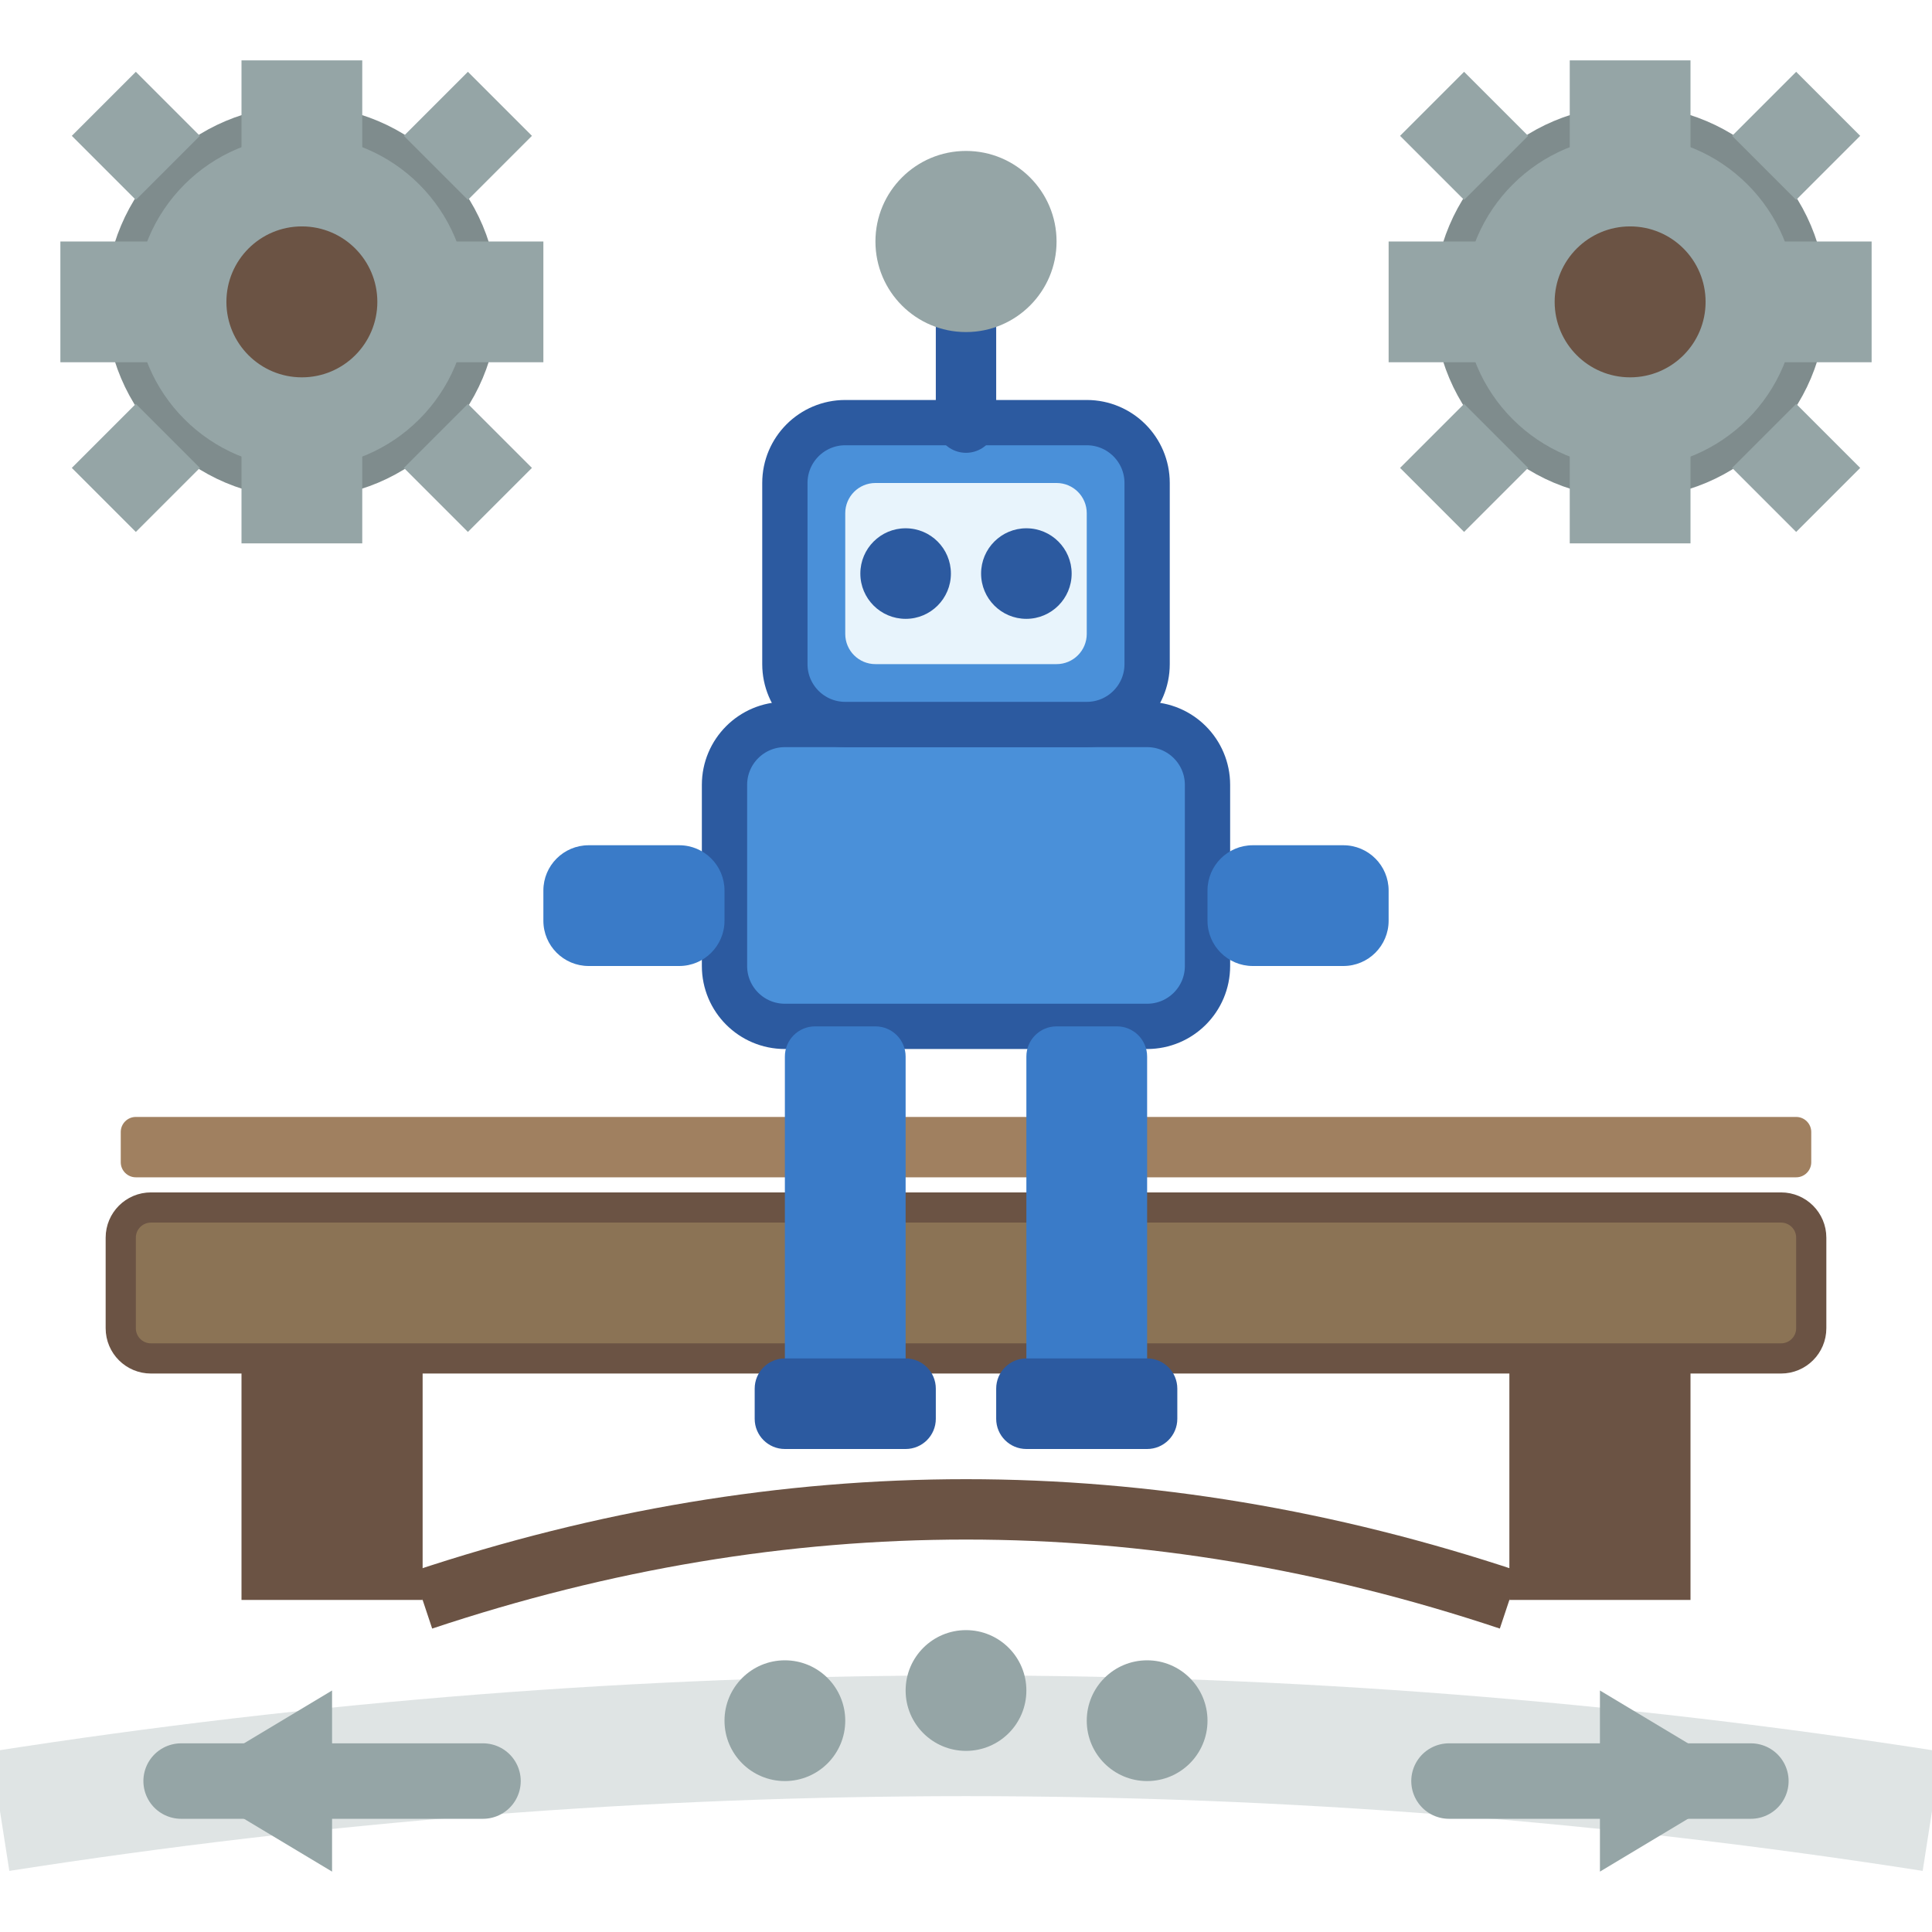
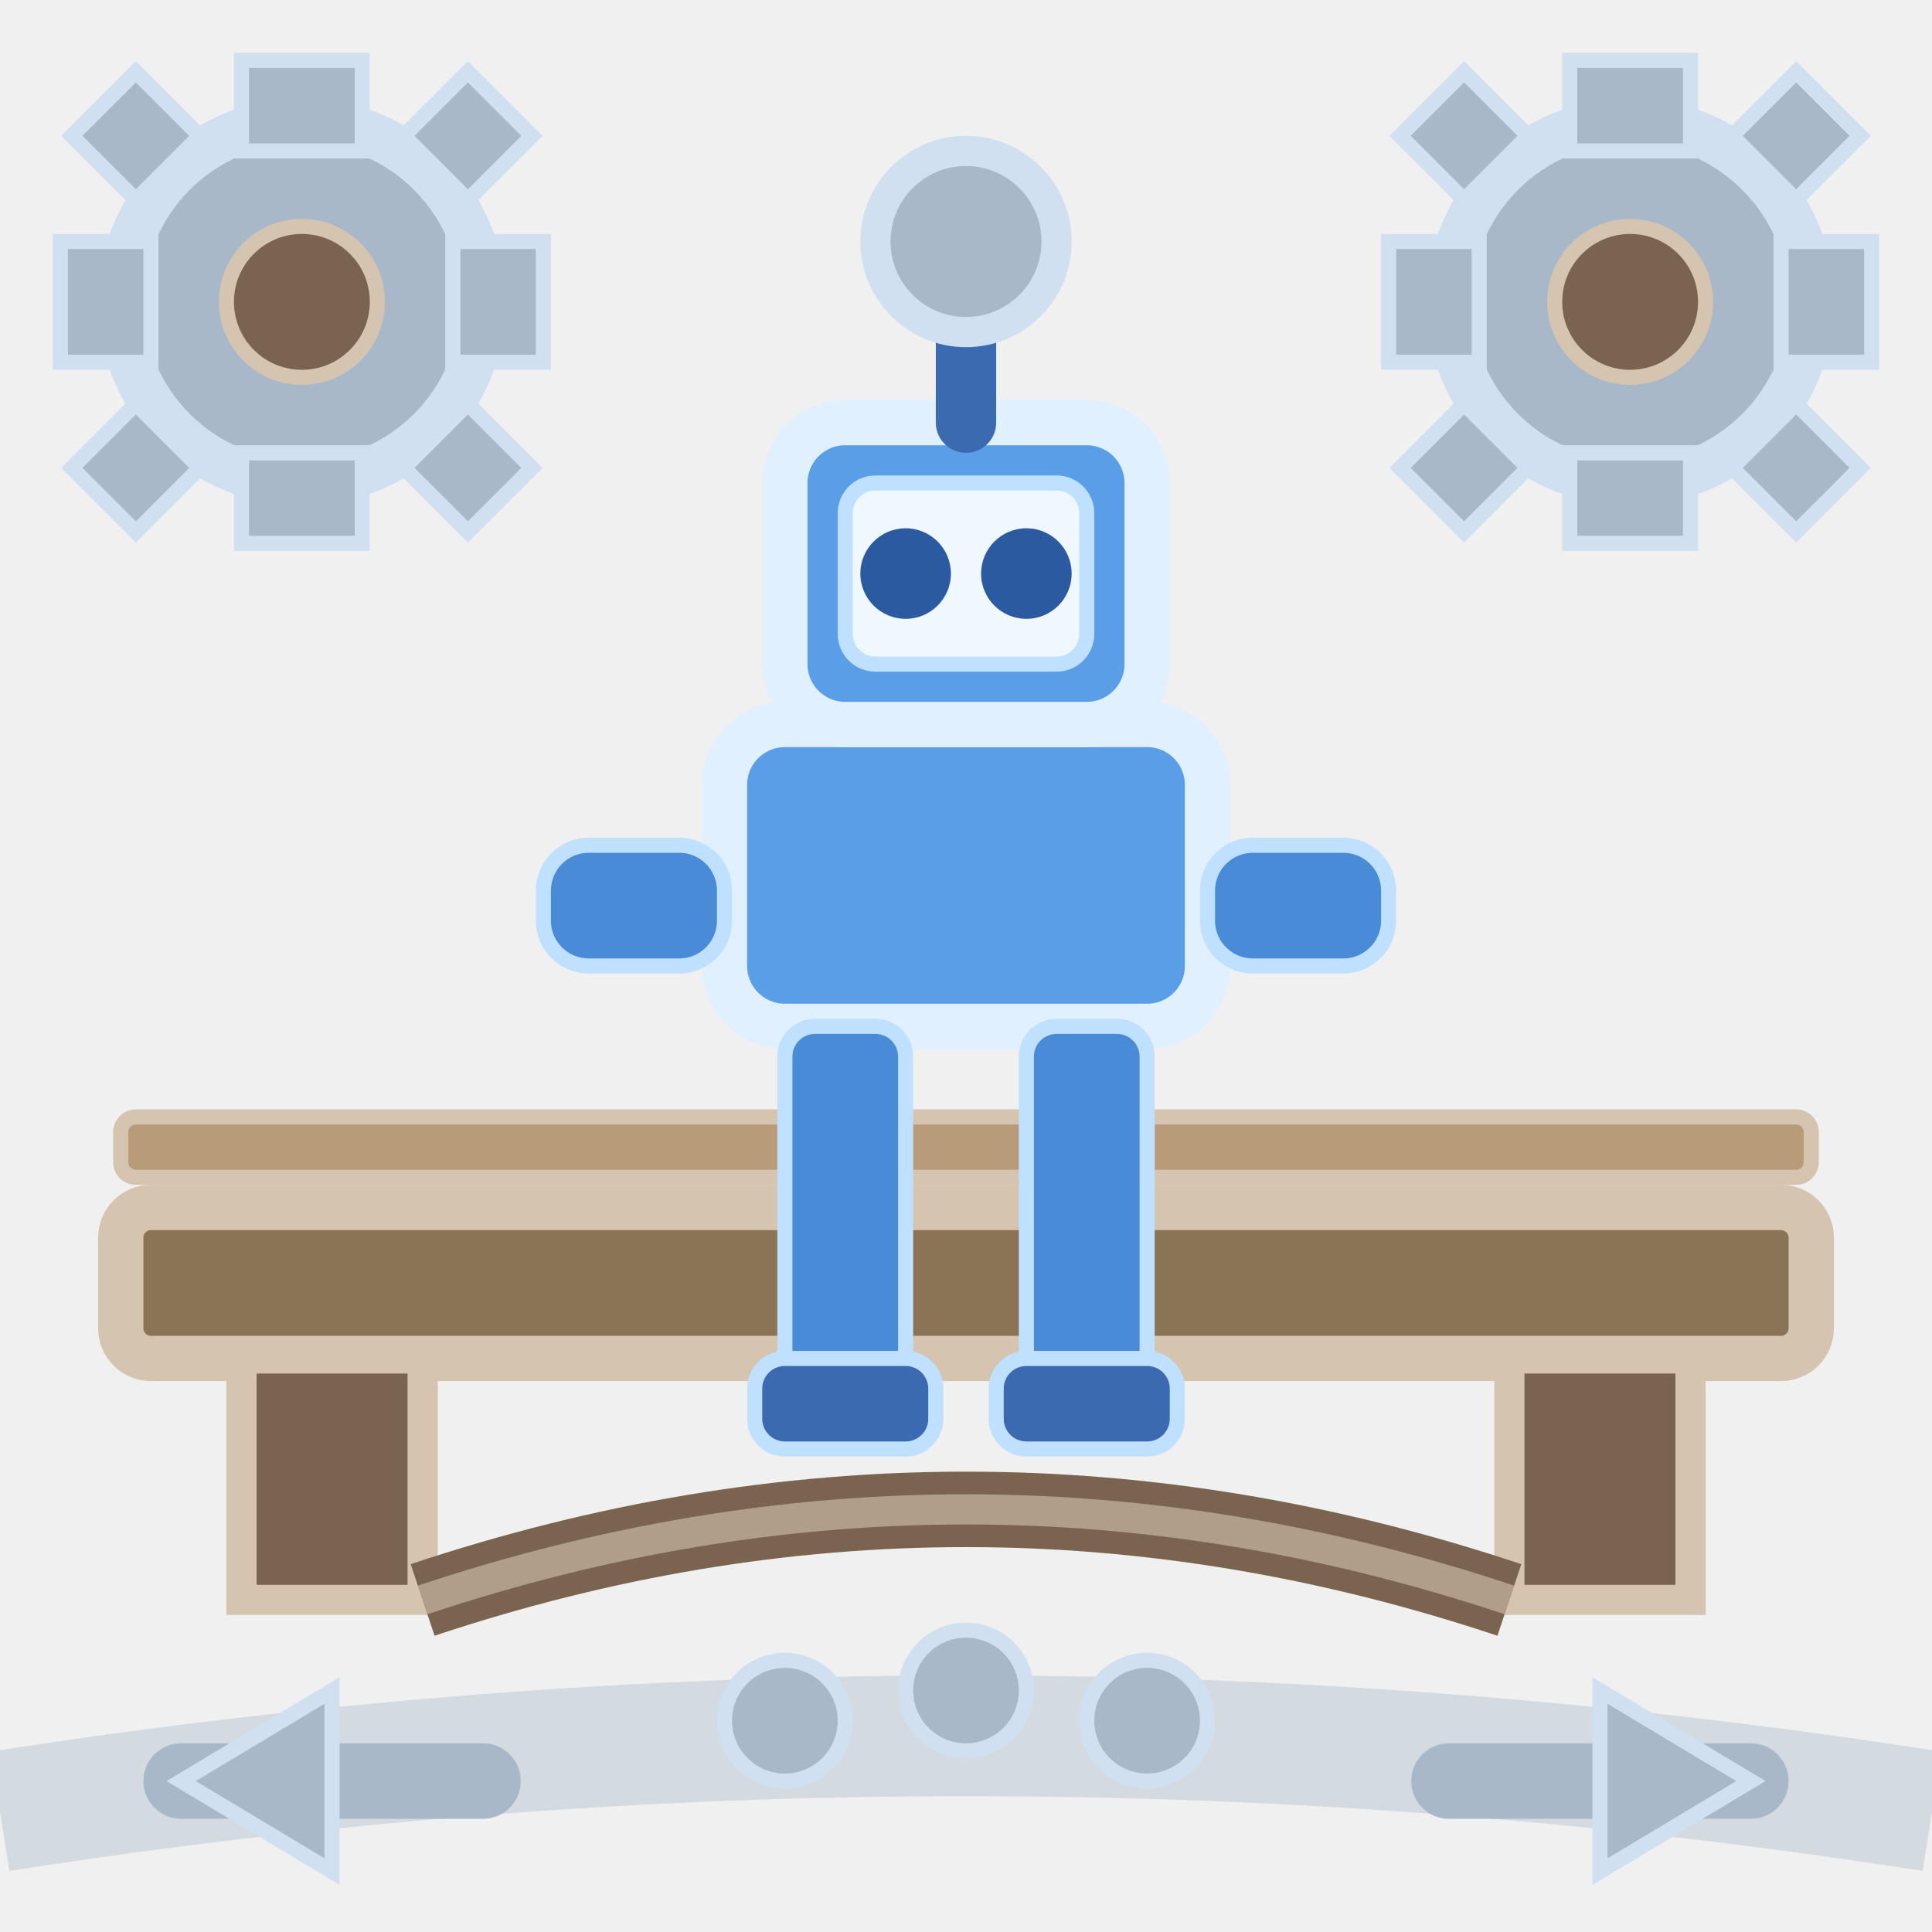
<svg xmlns="http://www.w3.org/2000/svg" width="64" height="64" viewBox="0 0 64 64">
-   <rect width="64" height="64" fill="#ffffff" />
-   <rect x="4" y="40" width="56" height="5" rx="1" fill="#8b7355" stroke="#6b5344" stroke-width="1" />
-   <rect x="4" y="37" width="56" height="2" rx="0.5" fill="#a08060" />
-   <rect x="8" y="45" width="6" height="8" fill="#6b5344" />
-   <rect x="50" y="45" width="6" height="8" fill="#6b5344" />
-   <path d="M 14 53 Q 32 47 50 53" fill="none" stroke="#6b5344" stroke-width="2" />
-   <rect x="24" y="24" width="16" height="10" rx="2" fill="#4a90d9" stroke="#2c5aa0" stroke-width="1.5" />
-   <rect x="26" y="14" width="12" height="10" rx="2" fill="#4a90d9" stroke="#2c5aa0" stroke-width="1.5" />
-   <rect x="28" y="16" width="8" height="6" rx="1" fill="#e8f4fc" />
+   <rect x="4" y="40" width="56" height="5" rx="1" fill="#8b7355" stroke="#d4c4b0" stroke-width="1.5" />
+   <rect x="4" y="37" width="56" height="2" rx="0.5" fill="#b89c7a" stroke="#d4c4b0" stroke-width="0.5" />
+   <rect x="8" y="45" width="6" height="8" fill="#7a6450" stroke="#d4c4b0" stroke-width="1" />
+   <rect x="50" y="45" width="6" height="8" fill="#7a6450" stroke="#d4c4b0" stroke-width="1" />
+   <path d="M 14 53 Q 32 47 50 53" fill="none" stroke="#7a6450" stroke-width="2.5" />
+   <path d="M 14 53 Q 32 47 50 53" fill="none" stroke="#d4c4b0" stroke-width="1" opacity="0.6" />
+   <rect x="24" y="24" width="16" height="10" rx="2" fill="#5a9ee8" stroke="#e0f0ff" stroke-width="1.5" />
+   <rect x="26" y="14" width="12" height="10" rx="2" fill="#5a9ee8" stroke="#e0f0ff" stroke-width="1.5" />
+   <rect x="28" y="16" width="8" height="6" rx="1" fill="#f0f8ff" stroke="#c0e0ff" stroke-width="0.5" />
  <circle cx="30" cy="19" r="1.5" fill="#2c5aa0" />
  <circle cx="34" cy="19" r="1.5" fill="#2c5aa0" />
-   <line x1="32" y1="14" x2="32" y2="9" stroke="#2c5aa0" stroke-width="2" stroke-linecap="round" />
-   <circle cx="32" cy="8" r="3" fill="#95a5a6" />
-   <rect x="18" y="28" width="6" height="4" rx="1.5" fill="#3a7bc8" />
-   <rect x="40" y="28" width="6" height="4" rx="1.5" fill="#3a7bc8" />
-   <rect x="26" y="34" width="4" height="12" rx="1" fill="#3a7bc8" />
-   <rect x="34" y="34" width="4" height="12" rx="1" fill="#3a7bc8" />
-   <rect x="25" y="45" width="6" height="3" rx="1" fill="#2c5aa0" />
-   <rect x="33" y="45" width="6" height="3" rx="1" fill="#2c5aa0" />
-   <circle cx="10" cy="10" r="6" fill="#95a5a6" stroke="#7f8c8d" stroke-width="1" />
-   <rect x="8" y="2" width="4" height="3" fill="#95a5a6" />
-   <rect x="8" y="15" width="4" height="3" fill="#95a5a6" />
-   <rect x="2" y="8" width="3" height="4" fill="#95a5a6" />
-   <rect x="15" y="8" width="3" height="4" fill="#95a5a6" />
-   <rect x="3" y="3" width="3" height="3" fill="#95a5a6" transform="rotate(45, 4.5, 4.5)" />
-   <rect x="14" y="3" width="3" height="3" fill="#95a5a6" transform="rotate(-45, 15.5, 4.5)" />
-   <rect x="3" y="14" width="3" height="3" fill="#95a5a6" transform="rotate(-45, 4.5, 15.5)" />
-   <rect x="14" y="14" width="3" height="3" fill="#95a5a6" transform="rotate(45, 15.5, 15.5)" />
-   <circle cx="10" cy="10" r="2.5" fill="#6b5344" />
-   <circle cx="54" cy="10" r="6" fill="#95a5a6" stroke="#7f8c8d" stroke-width="1" />
-   <rect x="52" y="2" width="4" height="3" fill="#95a5a6" />
-   <rect x="52" y="15" width="4" height="3" fill="#95a5a6" />
-   <rect x="46" y="8" width="3" height="4" fill="#95a5a6" />
-   <rect x="59" y="8" width="3" height="4" fill="#95a5a6" />
-   <rect x="47" y="3" width="3" height="3" fill="#95a5a6" transform="rotate(45, 48.5, 4.5)" />
-   <rect x="58" y="3" width="3" height="3" fill="#95a5a6" transform="rotate(-45, 59.5, 4.5)" />
-   <rect x="47" y="14" width="3" height="3" fill="#95a5a6" transform="rotate(-45, 48.5, 15.5)" />
-   <rect x="58" y="14" width="3" height="3" fill="#95a5a6" transform="rotate(45, 59.5, 15.5)" />
-   <circle cx="54" cy="10" r="2.5" fill="#6b5344" />
-   <path d="M 0 60 Q 32 55 64 60" fill="none" stroke="#95a5a6" stroke-width="4" opacity="0.3" />
-   <path d="M 6 59 L 16 59" stroke="#95a5a6" stroke-width="2.5" stroke-linecap="round" />
-   <polygon points="6,59 11,56 11,62" fill="#95a5a6" />
-   <path d="M 48 59 L 58 59" stroke="#95a5a6" stroke-width="2.5" stroke-linecap="round" />
-   <polygon points="58,59 53,56 53,62" fill="#95a5a6" />
-   <circle cx="26" cy="57" r="2" fill="#95a5a6" />
-   <circle cx="32" cy="56" r="2" fill="#95a5a6" />
-   <circle cx="38" cy="57" r="2" fill="#95a5a6" />
+   <line x1="32" y1="14" x2="32" y2="9" stroke="#3c6ab0" stroke-width="2" stroke-linecap="round" />
+   <circle cx="32" cy="8" r="3" fill="#a8b8c8" stroke="#d0e0f0" stroke-width="1" />
+   <rect x="18" y="28" width="6" height="4" rx="1.5" fill="#4a8bd8" stroke="#c0e0ff" stroke-width="0.5" />
+   <rect x="40" y="28" width="6" height="4" rx="1.5" fill="#4a8bd8" stroke="#c0e0ff" stroke-width="0.5" />
+   <rect x="26" y="34" width="4" height="12" rx="1" fill="#4a8bd8" stroke="#c0e0ff" stroke-width="0.5" />
+   <rect x="34" y="34" width="4" height="12" rx="1" fill="#4a8bd8" stroke="#c0e0ff" stroke-width="0.5" />
+   <rect x="25" y="45" width="6" height="3" rx="1" fill="#3c6ab0" stroke="#c0e0ff" stroke-width="0.5" />
+   <rect x="33" y="45" width="6" height="3" rx="1" fill="#3c6ab0" stroke="#c0e0ff" stroke-width="0.5" />
+   <circle cx="10" cy="10" r="6" fill="#a8b8c8" stroke="#d0e0f0" stroke-width="1.5" />
+   <rect x="8" y="2" width="4" height="3" fill="#a8b8c8" stroke="#d0e0f0" stroke-width="0.5" />
+   <rect x="8" y="15" width="4" height="3" fill="#a8b8c8" stroke="#d0e0f0" stroke-width="0.5" />
+   <rect x="2" y="8" width="3" height="4" fill="#a8b8c8" stroke="#d0e0f0" stroke-width="0.5" />
+   <rect x="15" y="8" width="3" height="4" fill="#a8b8c8" stroke="#d0e0f0" stroke-width="0.5" />
+   <rect x="3" y="3" width="3" height="3" fill="#a8b8c8" stroke="#d0e0f0" stroke-width="0.5" transform="rotate(45, 4.5, 4.5)" />
+   <rect x="14" y="3" width="3" height="3" fill="#a8b8c8" stroke="#d0e0f0" stroke-width="0.5" transform="rotate(-45, 15.5, 4.5)" />
+   <rect x="3" y="14" width="3" height="3" fill="#a8b8c8" stroke="#d0e0f0" stroke-width="0.5" transform="rotate(-45, 4.5, 15.5)" />
+   <rect x="14" y="14" width="3" height="3" fill="#a8b8c8" stroke="#d0e0f0" stroke-width="0.5" transform="rotate(45, 15.5, 15.5)" />
+   <circle cx="10" cy="10" r="2.5" fill="#7a6450" stroke="#d4c4b0" stroke-width="0.5" />
+   <circle cx="54" cy="10" r="6" fill="#a8b8c8" stroke="#d0e0f0" stroke-width="1.5" />
+   <rect x="52" y="2" width="4" height="3" fill="#a8b8c8" stroke="#d0e0f0" stroke-width="0.5" />
+   <rect x="52" y="15" width="4" height="3" fill="#a8b8c8" stroke="#d0e0f0" stroke-width="0.5" />
+   <rect x="46" y="8" width="3" height="4" fill="#a8b8c8" stroke="#d0e0f0" stroke-width="0.5" />
+   <rect x="59" y="8" width="3" height="4" fill="#a8b8c8" stroke="#d0e0f0" stroke-width="0.5" />
+   <rect x="47" y="3" width="3" height="3" fill="#a8b8c8" stroke="#d0e0f0" stroke-width="0.5" transform="rotate(45, 48.5, 4.5)" />
+   <rect x="58" y="3" width="3" height="3" fill="#a8b8c8" stroke="#d0e0f0" stroke-width="0.5" transform="rotate(-45, 59.5, 4.5)" />
+   <rect x="47" y="14" width="3" height="3" fill="#a8b8c8" stroke="#d0e0f0" stroke-width="0.5" transform="rotate(-45, 48.5, 15.5)" />
+   <rect x="58" y="14" width="3" height="3" fill="#a8b8c8" stroke="#d0e0f0" stroke-width="0.5" transform="rotate(45, 59.5, 15.5)" />
+   <circle cx="54" cy="10" r="2.5" fill="#7a6450" stroke="#d4c4b0" stroke-width="0.5" />
+   <path d="M 0 60 Q 32 55 64 60" fill="none" stroke="#a8b8c8" stroke-width="4" opacity="0.4" />
+   <path d="M 6 59 L 16 59" stroke="#a8b8c8" stroke-width="2.5" stroke-linecap="round" />
+   <polygon points="6,59 11,56 11,62" fill="#a8b8c8" stroke="#d0e0f0" stroke-width="0.5" />
+   <path d="M 48 59 L 58 59" stroke="#a8b8c8" stroke-width="2.5" stroke-linecap="round" />
+   <polygon points="58,59 53,56 53,62" fill="#a8b8c8" stroke="#d0e0f0" stroke-width="0.5" />
+   <circle cx="26" cy="57" r="2" fill="#a8b8c8" stroke="#d0e0f0" stroke-width="0.5" />
+   <circle cx="32" cy="56" r="2" fill="#a8b8c8" stroke="#d0e0f0" stroke-width="0.5" />
+   <circle cx="38" cy="57" r="2" fill="#a8b8c8" stroke="#d0e0f0" stroke-width="0.5" />
</svg>
